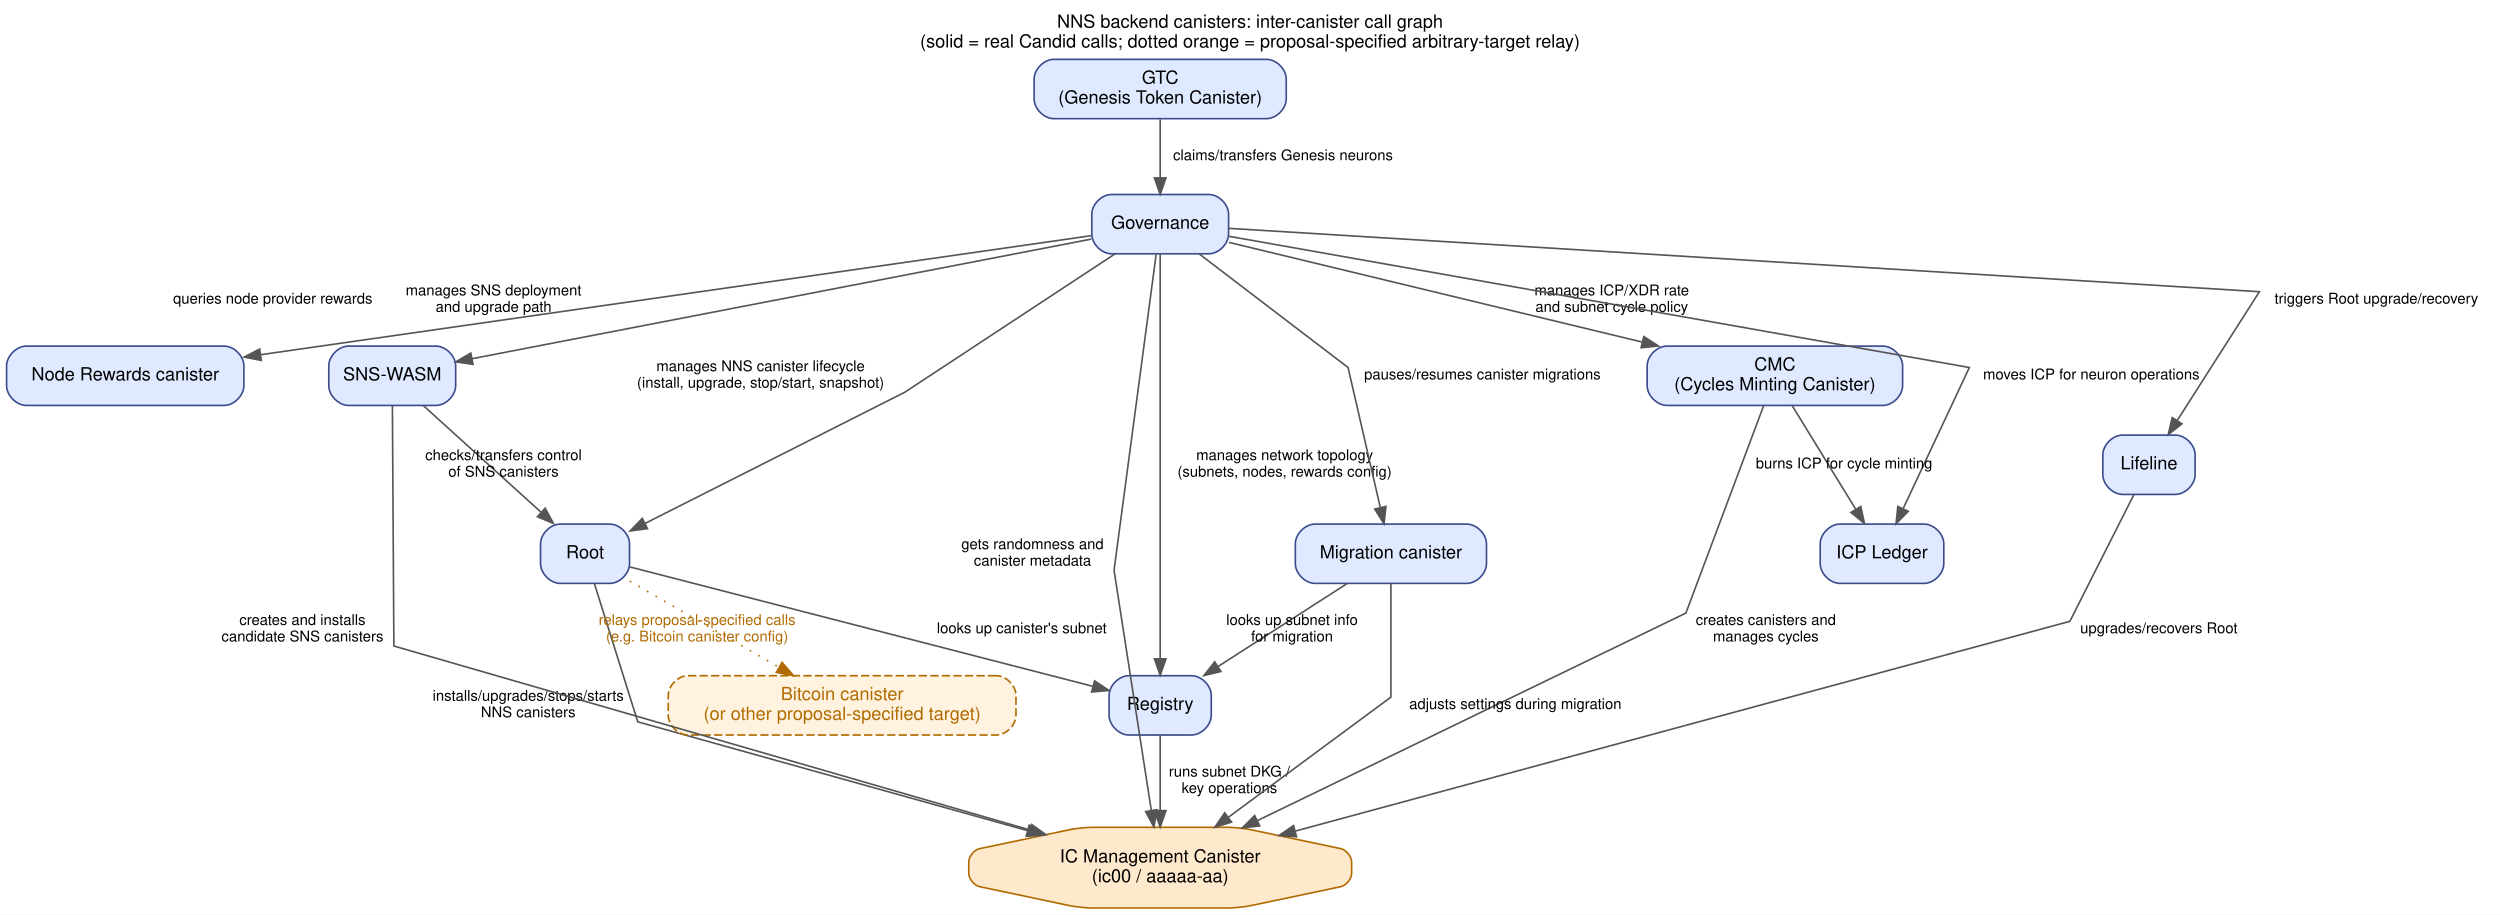
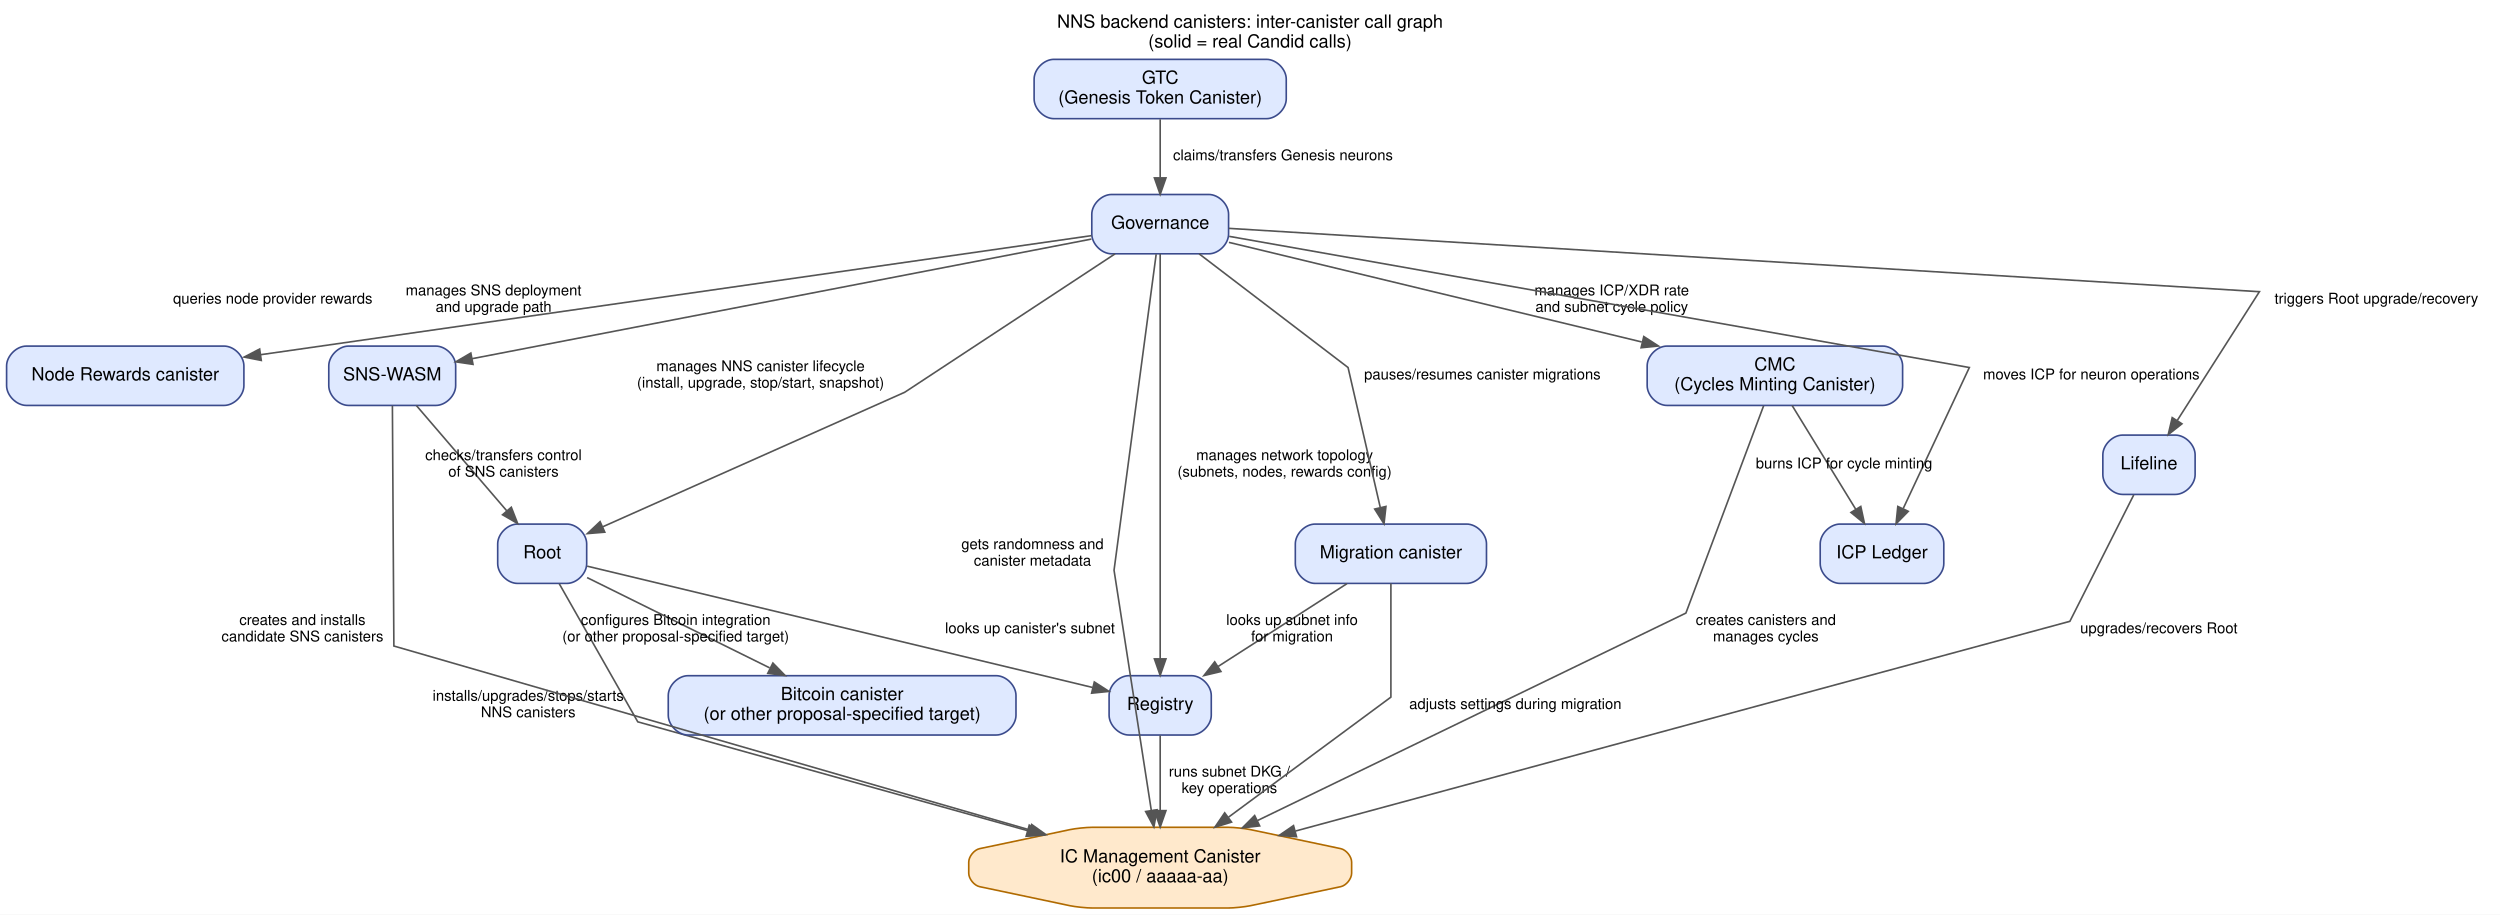
<svg xmlns="http://www.w3.org/2000/svg" width="1517pt" height="555pt" viewBox="0.00 0.00 1517.00 554.98">
  <g id="graph0" class="graph" transform="scale(1 1) rotate(0) translate(4 550.98)">
    <polygon fill="white" stroke="transparent" points="-4,4 -4,-550.98 1513,-550.98 1513,4 -4,4" />
    <text text-anchor="middle" x="754.5" y="-534.18" font-family="Helvetica,sans-Serif" font-size="11.00">NNS backend canisters: inter-canister call graph</text>
-     <text text-anchor="middle" x="754.5" y="-522.18" font-family="Helvetica,sans-Serif" font-size="11.00">(solid = real Candid calls; dotted orange = proposal-specified arbitrary-target relay)</text>
+     <text text-anchor="middle" x="754.5" y="-522.18" font-family="Helvetica,sans-Serif" font-size="11.00">(solid = real Candid calls)</text>
    <g id="node1" class="node">
      <path fill="#dfe9ff" stroke="#3b4b8c" d="M132,-340.98C132,-340.98 12,-340.98 12,-340.98 6,-340.98 0,-334.98 0,-328.98 0,-328.98 0,-316.98 0,-316.98 0,-310.98 6,-304.98 12,-304.98 12,-304.98 132,-304.98 132,-304.98 138,-304.98 144,-310.98 144,-316.98 144,-316.98 144,-328.98 144,-328.98 144,-334.98 138,-340.98 132,-340.98" />
      <text text-anchor="middle" x="72" y="-320.18" font-family="Helvetica,sans-Serif" font-size="11.00">Node Rewards canister</text>
    </g>
    <g id="node2" class="node">
-       <path fill="#dfe9ff" stroke="#3b4b8c" d="M366,-232.98C366,-232.98 336,-232.98 336,-232.98 330,-232.98 324,-226.98 324,-220.98 324,-220.98 324,-208.98 324,-208.98 324,-202.98 330,-196.98 336,-196.98 336,-196.98 366,-196.98 366,-196.98 372,-196.98 378,-202.98 378,-208.98 378,-208.98 378,-220.98 378,-220.98 378,-226.98 372,-232.98 366,-232.98" />
-       <text text-anchor="middle" x="351" y="-212.18" font-family="Helvetica,sans-Serif" font-size="11.00">Root</text>
+       <path fill="#dfe9ff" stroke="#3b4b8c" d="M340,-232.98C340,-232.98 310,-232.98 310,-232.98 304,-232.98 298,-226.98 298,-220.98 298,-220.98 298,-208.98 298,-208.98 298,-202.98 304,-196.98 310,-196.98 310,-196.98 340,-196.98 340,-196.98 346,-196.98 352,-202.98 352,-208.98 352,-208.98 352,-220.98 352,-220.98 352,-226.98 346,-232.98 340,-232.98" />
+       <text text-anchor="middle" x="325" y="-212.18" font-family="Helvetica,sans-Serif" font-size="11.00">Root</text>
    </g>
    <g id="node4" class="node">
      <path fill="#dfe9ff" stroke="#3b4b8c" d="M719,-140.98C719,-140.98 681,-140.98 681,-140.98 675,-140.98 669,-134.98 669,-128.98 669,-128.98 669,-116.98 669,-116.98 669,-110.98 675,-104.98 681,-104.98 681,-104.98 719,-104.98 719,-104.98 725,-104.98 731,-110.98 731,-116.98 731,-116.98 731,-128.98 731,-128.98 731,-134.98 725,-140.98 719,-140.98" />
      <text text-anchor="middle" x="700" y="-120.18" font-family="Helvetica,sans-Serif" font-size="11.00">Registry</text>
    </g>
    <g id="edge11" class="edge">
-       <path fill="none" stroke="#555555" d="M378.1,-207C438.92,-191.31 586.65,-153.21 658.88,-134.59" />
-       <polygon fill="#555555" stroke="#555555" points="660.16,-137.87 668.97,-131.99 658.41,-131.09 660.16,-137.87" />
-       <text text-anchor="middle" x="616" y="-166.78" font-family="Helvetica,sans-Serif" font-size="9.00">looks up canister's subnet</text>
+       <path fill="none" stroke="#555555" d="M352.27,-207.44C417.36,-191.82 582.07,-152.29 659.1,-133.8" />
+       <polygon fill="#555555" stroke="#555555" points="660.03,-137.18 668.93,-131.44 658.39,-130.37 660.03,-137.18" />
+       <text text-anchor="middle" x="621" y="-166.78" font-family="Helvetica,sans-Serif" font-size="9.00">looks up canister's subnet</text>
    </g>
    <g id="node11" class="node">
      <path fill="#ffe9cc" stroke="#b06a00" d="M816.17,-21.11C816.17,-21.11 816.17,-27.87 816.17,-27.87 816.17,-31.25 812.86,-35.33 809.56,-36.03 809.56,-36.03 754.74,-47.58 754.74,-47.58 751.43,-48.28 744.74,-48.98 741.36,-48.98 741.36,-48.98 658.64,-48.98 658.64,-48.98 655.26,-48.98 648.57,-48.28 645.26,-47.58 645.26,-47.58 590.44,-36.03 590.44,-36.03 587.14,-35.33 583.83,-31.25 583.83,-27.87 583.83,-27.87 583.83,-21.11 583.83,-21.11 583.83,-17.73 587.14,-13.65 590.44,-12.96 590.44,-12.96 645.26,-1.4 645.26,-1.4 648.57,-0.71 655.26,-0.01 658.64,-0.01 658.64,-0.01 741.36,-0.01 741.36,-0.01 744.74,-0.01 751.43,-0.71 754.74,-1.4 754.74,-1.4 809.56,-12.96 809.56,-12.96 812.86,-13.65 816.17,-17.73 816.17,-21.11" />
      <text text-anchor="middle" x="700" y="-27.69" font-family="Helvetica,sans-Serif" font-size="11.00">IC Management Canister</text>
      <text text-anchor="middle" x="700" y="-15.69" font-family="Helvetica,sans-Serif" font-size="11.00">(ic00 / aaaaa-aa)</text>
    </g>
    <g id="edge10" class="edge">
-       <path fill="none" stroke="#555555" d="M356.72,-196.75C365.93,-167.41 383,-112.98 383,-112.98 383,-112.98 525.56,-73.19 619.47,-46.97" />
+       <path fill="none" stroke="#555555" d="M335.37,-196.75C352.05,-167.41 383,-112.98 383,-112.98 383,-112.98 525.56,-73.19 619.47,-46.97" />
      <polygon fill="#555555" stroke="#555555" points="620.56,-50.3 629.25,-44.24 618.68,-43.56 620.56,-50.3" />
      <text text-anchor="middle" x="316.5" y="-125.78" font-family="Helvetica,sans-Serif" font-size="9.00">installs/upgrades/stops/starts</text>
      <text text-anchor="middle" x="316.5" y="-115.78" font-family="Helvetica,sans-Serif" font-size="9.00">NNS canisters</text>
    </g>
    <g id="node12" class="node">
-       <path fill="#fff3e0" stroke="#b06a00" stroke-dasharray="5,2" d="M600.5,-140.98C600.5,-140.98 413.5,-140.98 413.5,-140.98 407.5,-140.98 401.5,-134.98 401.5,-128.98 401.5,-128.98 401.5,-116.98 401.5,-116.98 401.5,-110.98 407.5,-104.98 413.5,-104.98 413.5,-104.98 600.5,-104.98 600.5,-104.98 606.5,-104.98 612.5,-110.98 612.5,-116.98 612.5,-116.98 612.5,-128.98 612.5,-128.98 612.5,-134.98 606.5,-140.98 600.5,-140.98" />
-       <text text-anchor="middle" x="507" y="-126.18" font-family="Helvetica,sans-Serif" font-size="11.00" fill="#b06a00">Bitcoin canister</text>
-       <text text-anchor="middle" x="507" y="-114.18" font-family="Helvetica,sans-Serif" font-size="11.00" fill="#b06a00">(or other proposal-specified target)</text>
+       <path fill="#dfe9ff" stroke="#3b4b8c" d="M600.5,-140.98C600.5,-140.98 413.5,-140.98 413.5,-140.98 407.5,-140.98 401.5,-134.98 401.5,-128.98 401.5,-128.98 401.5,-116.98 401.5,-116.98 401.5,-110.98 407.5,-104.98 413.5,-104.98 413.5,-104.98 600.5,-104.98 600.5,-104.98 606.5,-104.98 612.5,-110.98 612.5,-116.98 612.5,-116.98 612.5,-128.98 612.5,-128.98 612.5,-134.98 606.5,-140.98 600.5,-140.98" />
+       <text text-anchor="middle" x="507" y="-126.18" font-family="Helvetica,sans-Serif" font-size="11.00">Bitcoin canister</text>
+       <text text-anchor="middle" x="507" y="-114.18" font-family="Helvetica,sans-Serif" font-size="11.00">(or other proposal-specified target)</text>
    </g>
    <g id="edge12" class="edge">
-       <path fill="none" stroke="#b06a00" stroke-dasharray="1,5" d="M378.17,-198.31C403.22,-183.86 440.66,-162.26 468.73,-146.06" />
-       <polygon fill="#b06a00" stroke="#b06a00" points="470.57,-149.04 477.49,-141.01 467.07,-142.98 470.57,-149.04" />
-       <text text-anchor="middle" x="419" y="-171.78" font-family="Helvetica,sans-Serif" font-size="9.00" fill="#b06a00">relays proposal-specified calls</text>
-       <text text-anchor="middle" x="419" y="-161.78" font-family="Helvetica,sans-Serif" font-size="9.00" fill="#b06a00">(e.g. Bitcoin canister config)</text>
+       <path fill="none" stroke="#555555" d="M352.25,-200.51C381.52,-186.03 428.49,-162.8 463.02,-145.73" />
+       <polygon fill="#555555" stroke="#555555" points="464.99,-148.66 472.4,-141.09 461.88,-142.39 464.99,-148.66" />
+       <text text-anchor="middle" x="406" y="-171.78" font-family="Helvetica,sans-Serif" font-size="9.00">configures Bitcoin integration</text>
+       <text text-anchor="middle" x="406" y="-161.78" font-family="Helvetica,sans-Serif" font-size="9.00">(or other proposal-specified target)</text>
    </g>
    <g id="node3" class="node">
      <path fill="#dfe9ff" stroke="#3b4b8c" d="M729.5,-432.98C729.5,-432.98 670.5,-432.98 670.5,-432.98 664.5,-432.98 658.5,-426.98 658.5,-420.98 658.5,-420.98 658.5,-408.98 658.5,-408.98 658.5,-402.98 664.5,-396.98 670.5,-396.98 670.5,-396.98 729.5,-396.98 729.5,-396.98 735.5,-396.98 741.5,-402.98 741.5,-408.98 741.5,-408.98 741.5,-420.98 741.5,-420.98 741.5,-426.98 735.5,-432.98 729.5,-432.98" />
      <text text-anchor="middle" x="700" y="-412.18" font-family="Helvetica,sans-Serif" font-size="11.00">Governance</text>
    </g>
    <g id="edge8" class="edge">
      <path fill="none" stroke="#555555" d="M658.31,-408.01C555.75,-393.31 289.69,-355.18 154.08,-335.75" />
      <polygon fill="#555555" stroke="#555555" points="154.54,-332.28 144.14,-334.32 153.55,-339.21 154.54,-332.28" />
      <text text-anchor="middle" x="161.5" y="-366.78" font-family="Helvetica,sans-Serif" font-size="9.00">queries node provider rewards</text>
    </g>
    <g id="edge1" class="edge">
-       <path fill="none" stroke="#555555" d="M672.65,-396.98C628.15,-367.7 545,-312.98 545,-312.98 545,-312.98 443.48,-261.7 387.32,-233.33" />
-       <polygon fill="#555555" stroke="#555555" points="388.89,-230.2 378.38,-228.82 385.73,-236.45 388.89,-230.2" />
+       <path fill="none" stroke="#555555" d="M672.65,-396.98C628.15,-367.7 545,-312.98 545,-312.98 545,-312.98 424.12,-259.14 361.57,-231.27" />
+       <polygon fill="#555555" stroke="#555555" points="362.98,-228.07 352.42,-227.2 360.13,-234.46 362.98,-228.07" />
      <text text-anchor="middle" x="457.5" y="-325.78" font-family="Helvetica,sans-Serif" font-size="9.00">manages NNS canister lifecycle</text>
      <text text-anchor="middle" x="457.5" y="-315.78" font-family="Helvetica,sans-Serif" font-size="9.00">(install, upgrade, stop/start, snapshot)</text>
    </g>
    <g id="edge2" class="edge">
      <path fill="none" stroke="#555555" d="M700,-396.92C700,-359.93 700,-278.98 700,-278.98 700,-278.98 700,-196.15 700,-151.2" />
      <polygon fill="#555555" stroke="#555555" points="703.5,-151.18 700,-141.18 696.5,-151.18 703.5,-151.18" />
      <text text-anchor="middle" x="775.5" y="-271.78" font-family="Helvetica,sans-Serif" font-size="9.00">manages network topology</text>
      <text text-anchor="middle" x="775.5" y="-261.78" font-family="Helvetica,sans-Serif" font-size="9.00">(subnets, nodes, rewards config)</text>
    </g>
    <g id="node5" class="node">
      <path fill="#dfe9ff" stroke="#3b4b8c" d="M260.5,-340.98C260.5,-340.98 207.5,-340.98 207.5,-340.98 201.5,-340.98 195.5,-334.98 195.5,-328.98 195.5,-328.98 195.5,-316.98 195.5,-316.98 195.5,-310.98 201.5,-304.98 207.5,-304.98 207.5,-304.98 260.5,-304.98 260.5,-304.98 266.5,-304.98 272.5,-310.98 272.5,-316.98 272.5,-316.98 272.5,-328.98 272.5,-328.98 272.5,-334.98 266.5,-340.98 260.5,-340.98" />
      <text text-anchor="middle" x="234" y="-320.18" font-family="Helvetica,sans-Serif" font-size="11.00">SNS-WASM</text>
    </g>
    <g id="edge3" class="edge">
      <path fill="none" stroke="#555555" d="M658.24,-405.92C571.89,-389.24 374.15,-351.05 282.4,-333.33" />
      <polygon fill="#555555" stroke="#555555" points="283.02,-329.89 272.54,-331.43 281.7,-336.76 283.02,-329.89" />
      <text text-anchor="middle" x="295.5" y="-371.78" font-family="Helvetica,sans-Serif" font-size="9.00">manages SNS deployment</text>
      <text text-anchor="middle" x="295.5" y="-361.78" font-family="Helvetica,sans-Serif" font-size="9.00">and upgrade path</text>
    </g>
    <g id="node6" class="node">
      <path fill="#dfe9ff" stroke="#3b4b8c" d="M1138.5,-340.98C1138.5,-340.98 1007.5,-340.98 1007.5,-340.98 1001.5,-340.98 995.5,-334.98 995.5,-328.98 995.5,-328.98 995.5,-316.98 995.5,-316.98 995.5,-310.98 1001.5,-304.98 1007.5,-304.98 1007.5,-304.98 1138.5,-304.98 1138.5,-304.98 1144.5,-304.98 1150.5,-310.98 1150.5,-316.98 1150.5,-316.98 1150.5,-328.98 1150.5,-328.98 1150.5,-334.98 1144.5,-340.98 1138.5,-340.98" />
      <text text-anchor="middle" x="1073" y="-326.18" font-family="Helvetica,sans-Serif" font-size="11.00">CMC</text>
      <text text-anchor="middle" x="1073" y="-314.18" font-family="Helvetica,sans-Serif" font-size="11.00">(Cycles Minting Canister)</text>
    </g>
    <g id="edge4" class="edge">
      <path fill="none" stroke="#555555" d="M741.7,-403.92C802.1,-389.35 915.13,-362.08 992.2,-343.48" />
      <polygon fill="#555555" stroke="#555555" points="993.45,-346.78 1002.35,-341.03 991.81,-339.97 993.45,-346.78" />
      <text text-anchor="middle" x="974" y="-371.78" font-family="Helvetica,sans-Serif" font-size="9.00">manages ICP/XDR rate</text>
      <text text-anchor="middle" x="974" y="-361.78" font-family="Helvetica,sans-Serif" font-size="9.00">and subnet cycle policy</text>
    </g>
    <g id="node8" class="node">
      <path fill="#dfe9ff" stroke="#3b4b8c" d="M1316,-286.98C1316,-286.98 1284,-286.98 1284,-286.98 1278,-286.98 1272,-280.98 1272,-274.98 1272,-274.98 1272,-262.98 1272,-262.98 1272,-256.98 1278,-250.98 1284,-250.98 1284,-250.98 1316,-250.98 1316,-250.98 1322,-250.98 1328,-256.98 1328,-262.98 1328,-262.98 1328,-274.98 1328,-274.98 1328,-280.98 1322,-286.98 1316,-286.98" />
      <text text-anchor="middle" x="1300" y="-266.18" font-family="Helvetica,sans-Serif" font-size="11.00">Lifeline</text>
    </g>
    <g id="edge6" class="edge">
      <path fill="none" stroke="#555555" d="M741.72,-412.42C887.75,-403.44 1367,-373.98 1367,-373.98 1367,-373.98 1337.07,-327.07 1317.22,-295.96" />
      <polygon fill="#555555" stroke="#555555" points="1320,-293.82 1311.67,-287.27 1314.1,-297.59 1320,-293.82" />
      <text text-anchor="middle" x="1438" y="-366.78" font-family="Helvetica,sans-Serif" font-size="9.00">triggers Root upgrade/recovery</text>
    </g>
    <g id="node9" class="node">
      <path fill="#dfe9ff" stroke="#3b4b8c" d="M1163.5,-232.98C1163.5,-232.98 1112.5,-232.98 1112.5,-232.98 1106.5,-232.98 1100.5,-226.98 1100.5,-220.98 1100.5,-220.98 1100.5,-208.98 1100.5,-208.98 1100.5,-202.98 1106.5,-196.98 1112.5,-196.98 1112.5,-196.98 1163.5,-196.98 1163.5,-196.98 1169.5,-196.98 1175.5,-202.98 1175.5,-208.98 1175.5,-208.98 1175.5,-220.98 1175.5,-220.98 1175.5,-226.98 1169.5,-232.98 1163.5,-232.98" />
      <text text-anchor="middle" x="1138" y="-212.18" font-family="Helvetica,sans-Serif" font-size="11.00">ICP Ledger</text>
    </g>
    <g id="edge5" class="edge">
      <path fill="none" stroke="#555555" d="M741.86,-407.57C860.6,-386.53 1191,-327.98 1191,-327.98 1191,-327.98 1166.56,-275.88 1150.87,-242.43" />
      <polygon fill="#555555" stroke="#555555" points="1153.93,-240.71 1146.52,-233.14 1147.59,-243.68 1153.93,-240.71" />
      <text text-anchor="middle" x="1265" y="-320.78" font-family="Helvetica,sans-Serif" font-size="9.00">moves ICP for neuron operations</text>
    </g>
    <g id="node10" class="node">
      <path fill="#dfe9ff" stroke="#3b4b8c" d="M886,-232.98C886,-232.98 794,-232.98 794,-232.98 788,-232.98 782,-226.98 782,-220.98 782,-220.98 782,-208.98 782,-208.98 782,-202.98 788,-196.98 794,-196.98 794,-196.98 886,-196.98 886,-196.98 892,-196.98 898,-202.98 898,-208.98 898,-208.98 898,-220.98 898,-220.98 898,-226.98 892,-232.98 886,-232.98" />
      <text text-anchor="middle" x="840" y="-212.18" font-family="Helvetica,sans-Serif" font-size="11.00">Migration canister</text>
    </g>
    <g id="edge7" class="edge">
      <path fill="none" stroke="#555555" d="M723.62,-396.96C757.01,-371.47 814,-327.98 814,-327.98 814,-327.98 825.78,-276.77 833.49,-243.3" />
      <polygon fill="#555555" stroke="#555555" points="836.99,-243.67 835.82,-233.14 830.17,-242.1 836.99,-243.67" />
      <text text-anchor="middle" x="895.5" y="-320.78" font-family="Helvetica,sans-Serif" font-size="9.00">pauses/resumes canister migrations</text>
    </g>
    <g id="edge9" class="edge">
      <path fill="none" stroke="#555555" d="M697.56,-396.71C690.75,-345.62 672,-204.98 672,-204.98 672,-204.98 686.5,-111.52 694.63,-59.11" />
      <polygon fill="#555555" stroke="#555555" points="698.09,-59.63 696.17,-49.21 691.17,-58.56 698.09,-59.63" />
      <text text-anchor="middle" x="622.5" y="-217.78" font-family="Helvetica,sans-Serif" font-size="9.00">gets randomness and</text>
      <text text-anchor="middle" x="622.5" y="-207.78" font-family="Helvetica,sans-Serif" font-size="9.00">canister metadata</text>
    </g>
    <g id="edge21" class="edge">
      <path fill="none" stroke="#555555" d="M700,-104.73C700,-92.14 700,-74.65 700,-59.31" />
      <polygon fill="#555555" stroke="#555555" points="703.5,-59.12 700,-49.12 696.5,-59.12 703.5,-59.12" />
      <text text-anchor="middle" x="742" y="-79.78" font-family="Helvetica,sans-Serif" font-size="9.00">runs subnet DKG /</text>
      <text text-anchor="middle" x="742" y="-69.78" font-family="Helvetica,sans-Serif" font-size="9.00">key operations</text>
    </g>
    <g id="edge15" class="edge">
-       <path fill="none" stroke="#555555" d="M252.8,-304.95C272.13,-287.44 302.41,-260.01 324.24,-240.23" />
-       <polygon fill="#555555" stroke="#555555" points="326.8,-242.63 331.86,-233.32 322.1,-237.44 326.8,-242.63" />
+       <path fill="none" stroke="#555555" d="M248.62,-304.95C263.46,-287.67 286.59,-260.73 303.51,-241.02" />
+       <polygon fill="#555555" stroke="#555555" points="306.26,-243.19 310.11,-233.32 300.94,-238.63 306.26,-243.19" />
      <text text-anchor="middle" x="301.5" y="-271.78" font-family="Helvetica,sans-Serif" font-size="9.00">checks/transfers control</text>
      <text text-anchor="middle" x="301.5" y="-261.78" font-family="Helvetica,sans-Serif" font-size="9.00">of SNS canisters</text>
    </g>
    <g id="edge14" class="edge">
      <path fill="none" stroke="#555555" d="M234.11,-304.81C234.37,-262.11 235,-158.98 235,-158.98 235,-158.98 488.18,-85.76 620.9,-47.37" />
      <polygon fill="#555555" stroke="#555555" points="622,-50.69 630.64,-44.55 620.06,-43.97 622,-50.69" />
      <text text-anchor="middle" x="179.5" y="-171.78" font-family="Helvetica,sans-Serif" font-size="9.00">creates and installs</text>
      <text text-anchor="middle" x="179.5" y="-161.78" font-family="Helvetica,sans-Serif" font-size="9.00">candidate SNS canisters</text>
    </g>
    <g id="edge18" class="edge">
      <path fill="none" stroke="#555555" d="M1083.44,-304.95C1093.85,-287.98 1109.98,-261.68 1122,-242.07" />
      <polygon fill="#555555" stroke="#555555" points="1125.12,-243.68 1127.37,-233.32 1119.16,-240.02 1125.12,-243.68" />
      <text text-anchor="middle" x="1115" y="-266.78" font-family="Helvetica,sans-Serif" font-size="9.00">burns ICP for cycle minting</text>
    </g>
    <g id="edge17" class="edge">
      <path fill="none" stroke="#555555" d="M1066.16,-304.75C1051.63,-266 1019,-178.98 1019,-178.98 1019,-178.98 851.28,-97.76 759.07,-53.1" />
      <polygon fill="#555555" stroke="#555555" points="760.37,-49.84 749.84,-48.63 757.32,-56.14 760.37,-49.84" />
      <text text-anchor="middle" x="1067.5" y="-171.78" font-family="Helvetica,sans-Serif" font-size="9.00">creates canisters and</text>
      <text text-anchor="middle" x="1067.5" y="-161.78" font-family="Helvetica,sans-Serif" font-size="9.00">manages cycles</text>
    </g>
    <g id="node7" class="node">
      <path fill="#dfe9ff" stroke="#3b4b8c" d="M764.5,-514.98C764.5,-514.98 635.5,-514.98 635.5,-514.98 629.5,-514.98 623.5,-508.98 623.5,-502.98 623.5,-502.98 623.5,-490.98 623.5,-490.98 623.5,-484.98 629.5,-478.98 635.5,-478.98 635.5,-478.98 764.5,-478.98 764.5,-478.98 770.5,-478.98 776.5,-484.98 776.5,-490.98 776.5,-490.98 776.5,-502.98 776.5,-502.98 776.5,-508.98 770.5,-514.98 764.5,-514.98" />
      <text text-anchor="middle" x="700" y="-500.18" font-family="Helvetica,sans-Serif" font-size="11.00">GTC</text>
      <text text-anchor="middle" x="700" y="-488.18" font-family="Helvetica,sans-Serif" font-size="11.00">(Genesis Token Canister)</text>
    </g>
    <g id="edge16" class="edge">
      <path fill="none" stroke="#555555" d="M700,-478.62C700,-468.28 700,-454.92 700,-443.2" />
      <polygon fill="#555555" stroke="#555555" points="703.5,-443.03 700,-433.03 696.5,-443.03 703.5,-443.03" />
      <text text-anchor="middle" x="774.5" y="-453.78" font-family="Helvetica,sans-Serif" font-size="9.00">claims/transfers Genesis neurons</text>
    </g>
    <g id="edge13" class="edge">
      <path fill="none" stroke="#555555" d="M1290.75,-250.67C1276.8,-223.06 1252,-173.98 1252,-173.98 1252,-173.98 935.83,-88.36 782.05,-46.71" />
      <polygon fill="#555555" stroke="#555555" points="782.73,-43.27 772.16,-44.04 780.9,-50.03 782.73,-43.27" />
      <text text-anchor="middle" x="1306" y="-166.78" font-family="Helvetica,sans-Serif" font-size="9.00">upgrades/recovers Root</text>
    </g>
    <g id="edge20" class="edge">
      <path fill="none" stroke="#555555" d="M813.34,-196.84C791.15,-182.58 759.39,-162.16 735.13,-146.57" />
      <polygon fill="#555555" stroke="#555555" points="736.87,-143.52 726.56,-141.06 733.08,-149.41 736.87,-143.52" />
      <text text-anchor="middle" x="780" y="-171.78" font-family="Helvetica,sans-Serif" font-size="9.00">looks up subnet info</text>
      <text text-anchor="middle" x="780" y="-161.78" font-family="Helvetica,sans-Serif" font-size="9.00">for migration</text>
    </g>
    <g id="edge19" class="edge">
      <path fill="none" stroke="#555555" d="M840,-196.96C840,-171.47 840,-127.98 840,-127.98 840,-127.98 782.74,-85.65 741.46,-55.14" />
      <polygon fill="#555555" stroke="#555555" points="743.3,-52.15 733.18,-49.02 739.14,-57.78 743.3,-52.15" />
      <text text-anchor="middle" x="915.5" y="-120.78" font-family="Helvetica,sans-Serif" font-size="9.00">adjusts settings during migration</text>
    </g>
  </g>
</svg>
